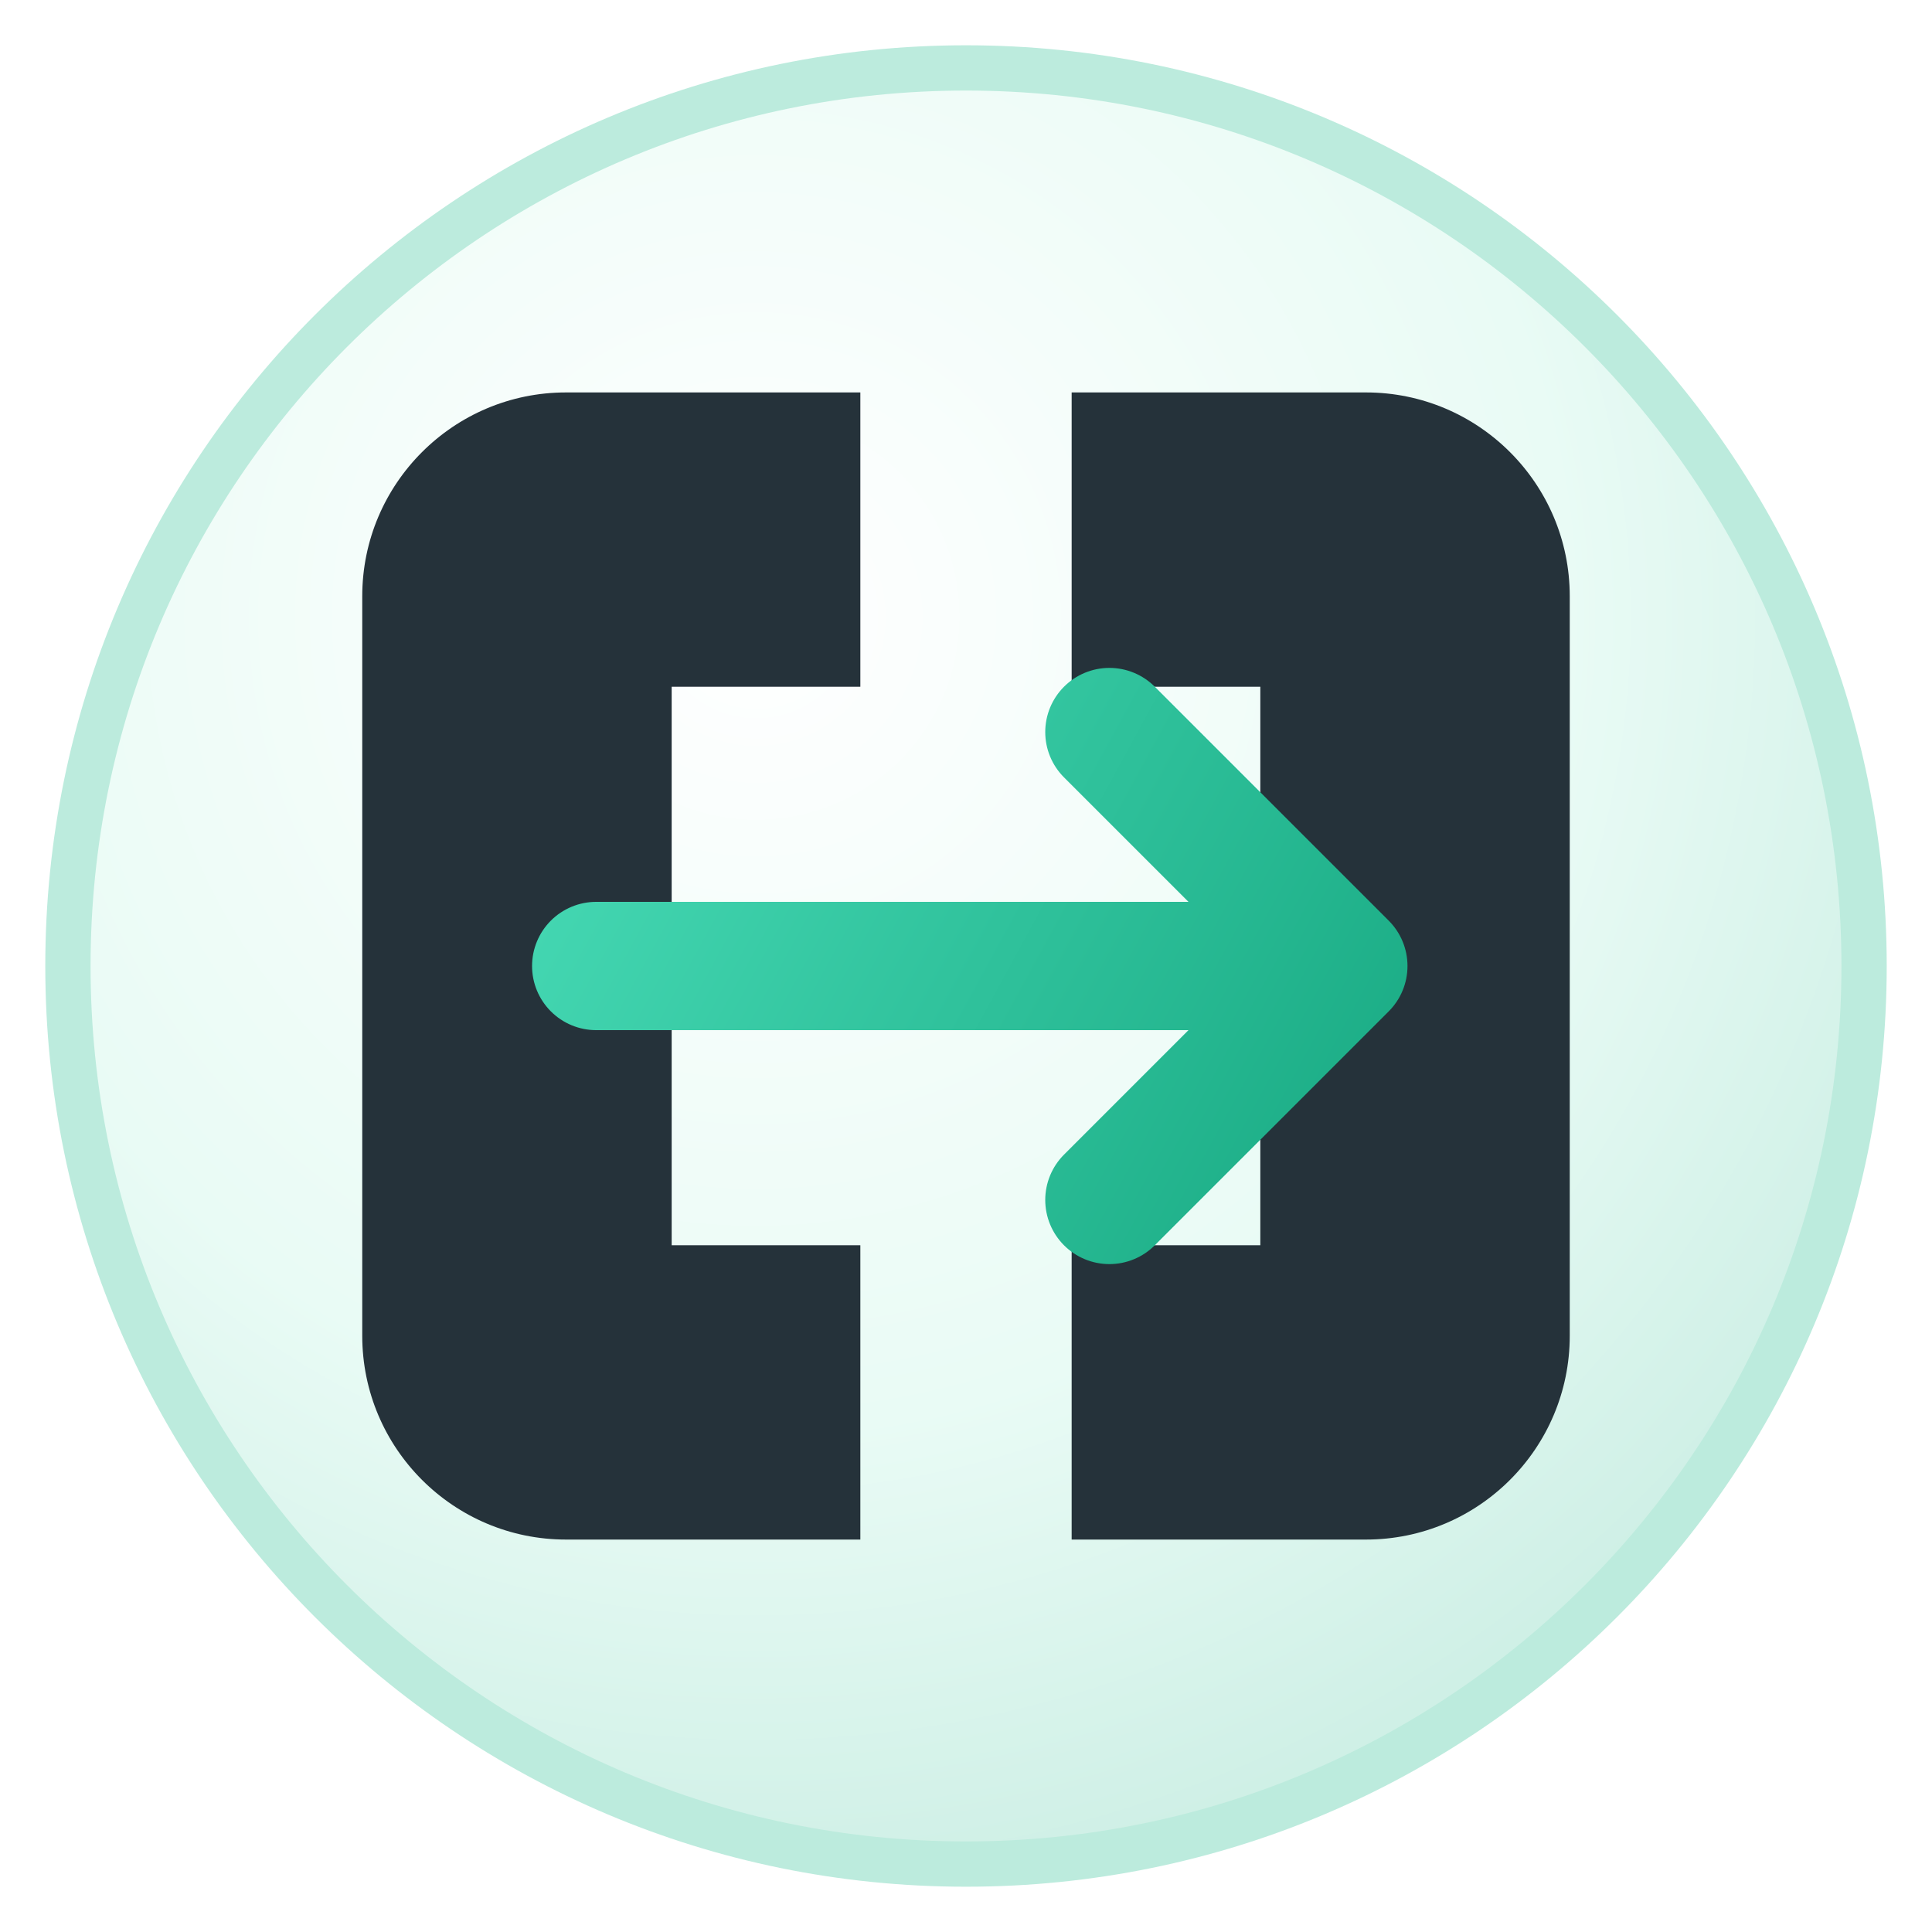
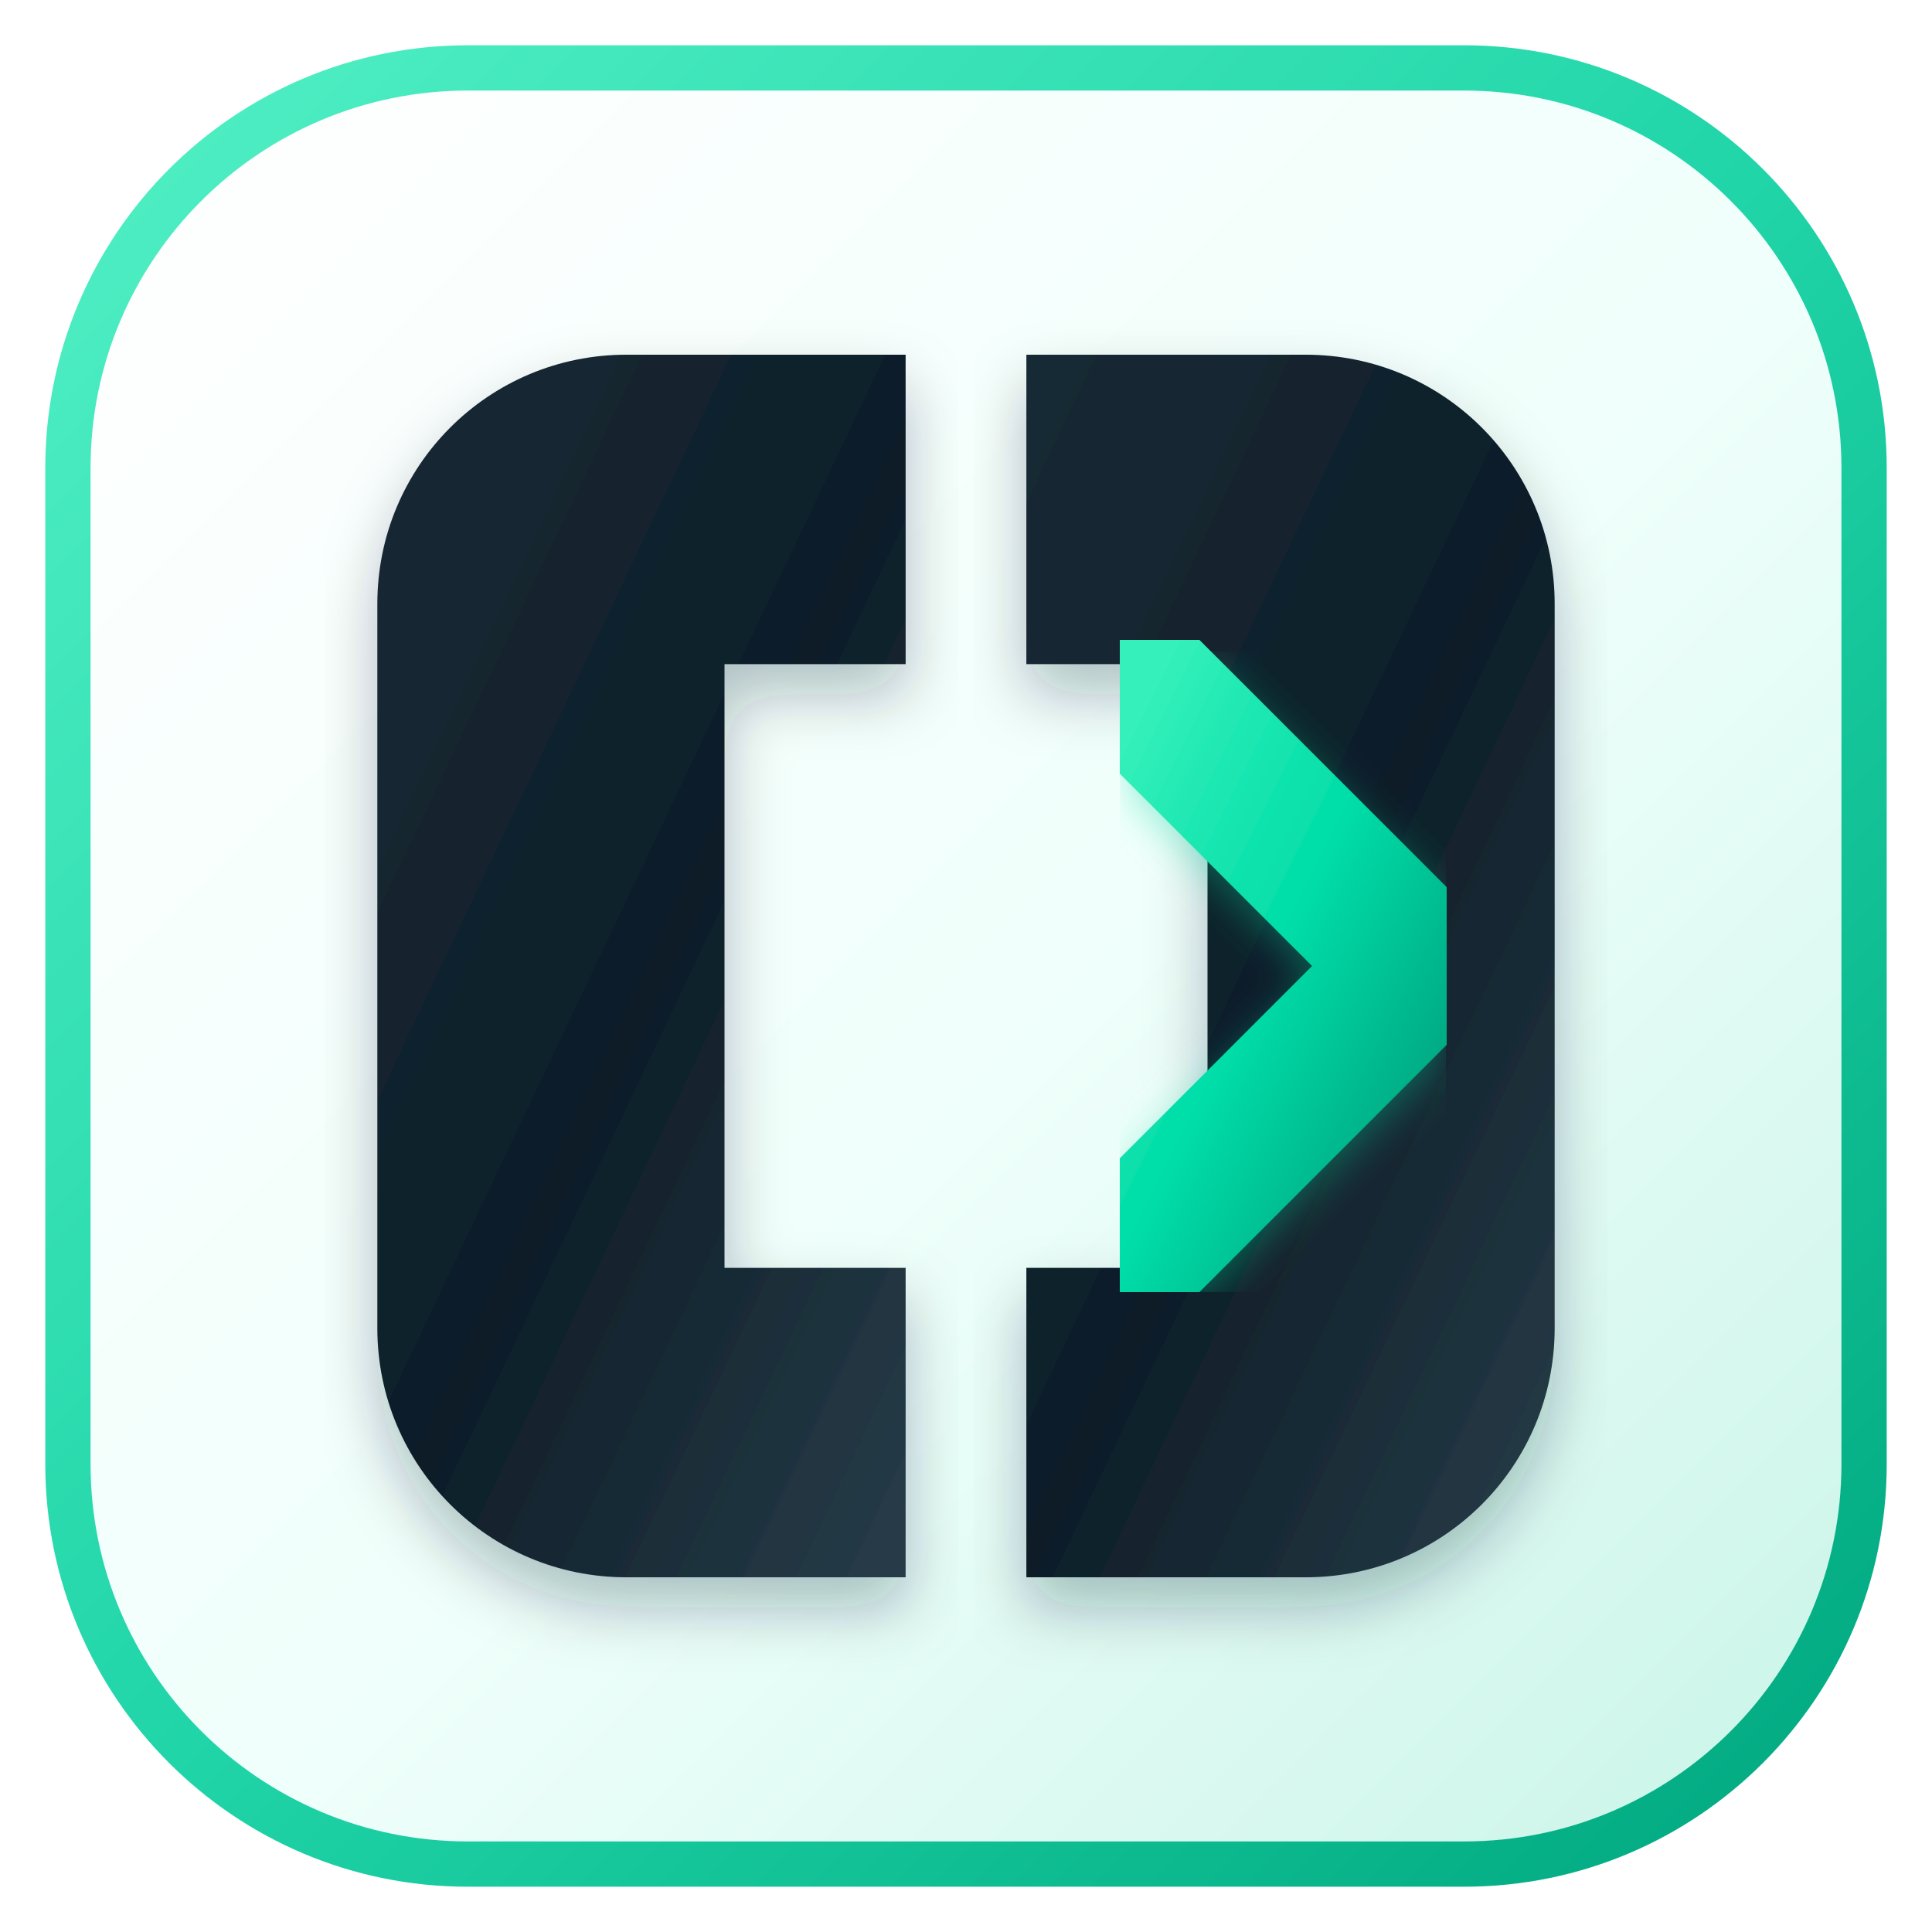
<svg xmlns="http://www.w3.org/2000/svg" viewBox="0 0 512 512">
  <defs>
-     <radialGradient id="bg" cx="38%" cy="30%" r="75%">
-       <stop offset="0" stop-color="#FFFFFF" />
-       <stop offset="0.62" stop-color="#E9FBF5" />
-       <stop offset="1" stop-color="#CDEFE5" />
-     </radialGradient>
-     <linearGradient id="arrow" x1="150" y1="210" x2="370" y2="330" gradientUnits="userSpaceOnUse">
-       <stop stop-color="#45D8B3" />
-       <stop offset="1" stop-color="#18A982" />
+     <linearGradient id="bg" x1="0" y1="0" x2="1" y2="1">
+       <stop stop-color="#fff" />
+       <stop offset=".55" stop-color="#effffb" />
+       <stop offset="1" stop-color="#c9f4e8" />
    </linearGradient>
+     <linearGradient id="edge" x1="0" y1="0" x2="1" y2="1">
+       <stop stop-color="#52f0c5" />
+       <stop offset=".5" stop-color="#20d5a8" />
+       <stop offset="1" stop-color="#00a77f" />
+     </linearGradient>
+     <linearGradient id="dark" x1="0" y1="0" x2=".9" y2="1">
+       <stop stop-color="#172a35" />
+       <stop offset=".55" stop-color="#0e1e28" />
+       <stop offset="1" stop-color="#253a46" />
+     </linearGradient>
+     <linearGradient id="arrow" x1="0" y1="0" x2="1" y2="1">
+       <stop stop-color="#35f0ba" />
+       <stop offset=".48" stop-color="#00dda8" />
+       <stop offset="1" stop-color="#009b79" />
+     </linearGradient>
+     <filter id="s">
+       <feDropShadow dx="0" dy="8" stdDeviation="8" flood-color="#10232d" flood-opacity=".28" />
+     </filter>
+     <filter id="g">
+       <feDropShadow dx="0" dy="3" stdDeviation="5" flood-color="#00d9a5" flood-opacity=".35" />
+     </filter>
  </defs>
-   <circle cx="256" cy="256" r="244" fill="#BCEBDD" />
-   <circle cx="256" cy="256" r="232" fill="url(#bg)" />
-   <path d="M150 104h78v78h-50v148h50v78h-78c-29.8 0-54-24.2-54-54V158c0-29.8 24.2-54 54-54Z" fill="#25323A" />
-   <path d="M362 104h-78v78h50v148h-50v78h78c29.8 0 54-24.2 54-54V158c0-29.8-24.2-54-54-54Z" fill="#25323A" />
-   <path d="M158 256h184" fill="none" stroke="url(#arrow)" stroke-width="34" stroke-linecap="round" />
-   <path d="M294 194l62 62-62 62" fill="none" stroke="url(#arrow)" stroke-width="34" stroke-linecap="round" stroke-linejoin="round" />
+   <rect x="12" y="12" width="488" height="488" rx="112" fill="url(#edge)" />
+   <rect x="24" y="24" width="464" height="464" rx="100" fill="url(#bg)" />
+   <path d="M166 94h74v82h-48v160h48v82h-74c-36.5 0-66-29.5-66-66V160c0-36.5 29.5-66 66-66Z" fill="url(#dark)" filter="url(#s)" />
+   <path d="M346 94h-74v82h48v160h-48v82h74c36.5 0 66-29.5 66-66V160c0-36.5-29.5-66-66-66Z" fill="url(#dark)" filter="url(#s)" />
+   <path d="M144 256h204" fill="none" stroke="url(#arrow)" stroke-width="40" stroke-linecap="round" filter="url(#g)" />
+   <path d="M304 184l72 72-72 72" fill="none" stroke="url(#arrow)" stroke-width="40" stroke-linecap="round" stroke-linejoin="round" filter="url(#g)" />
</svg>
